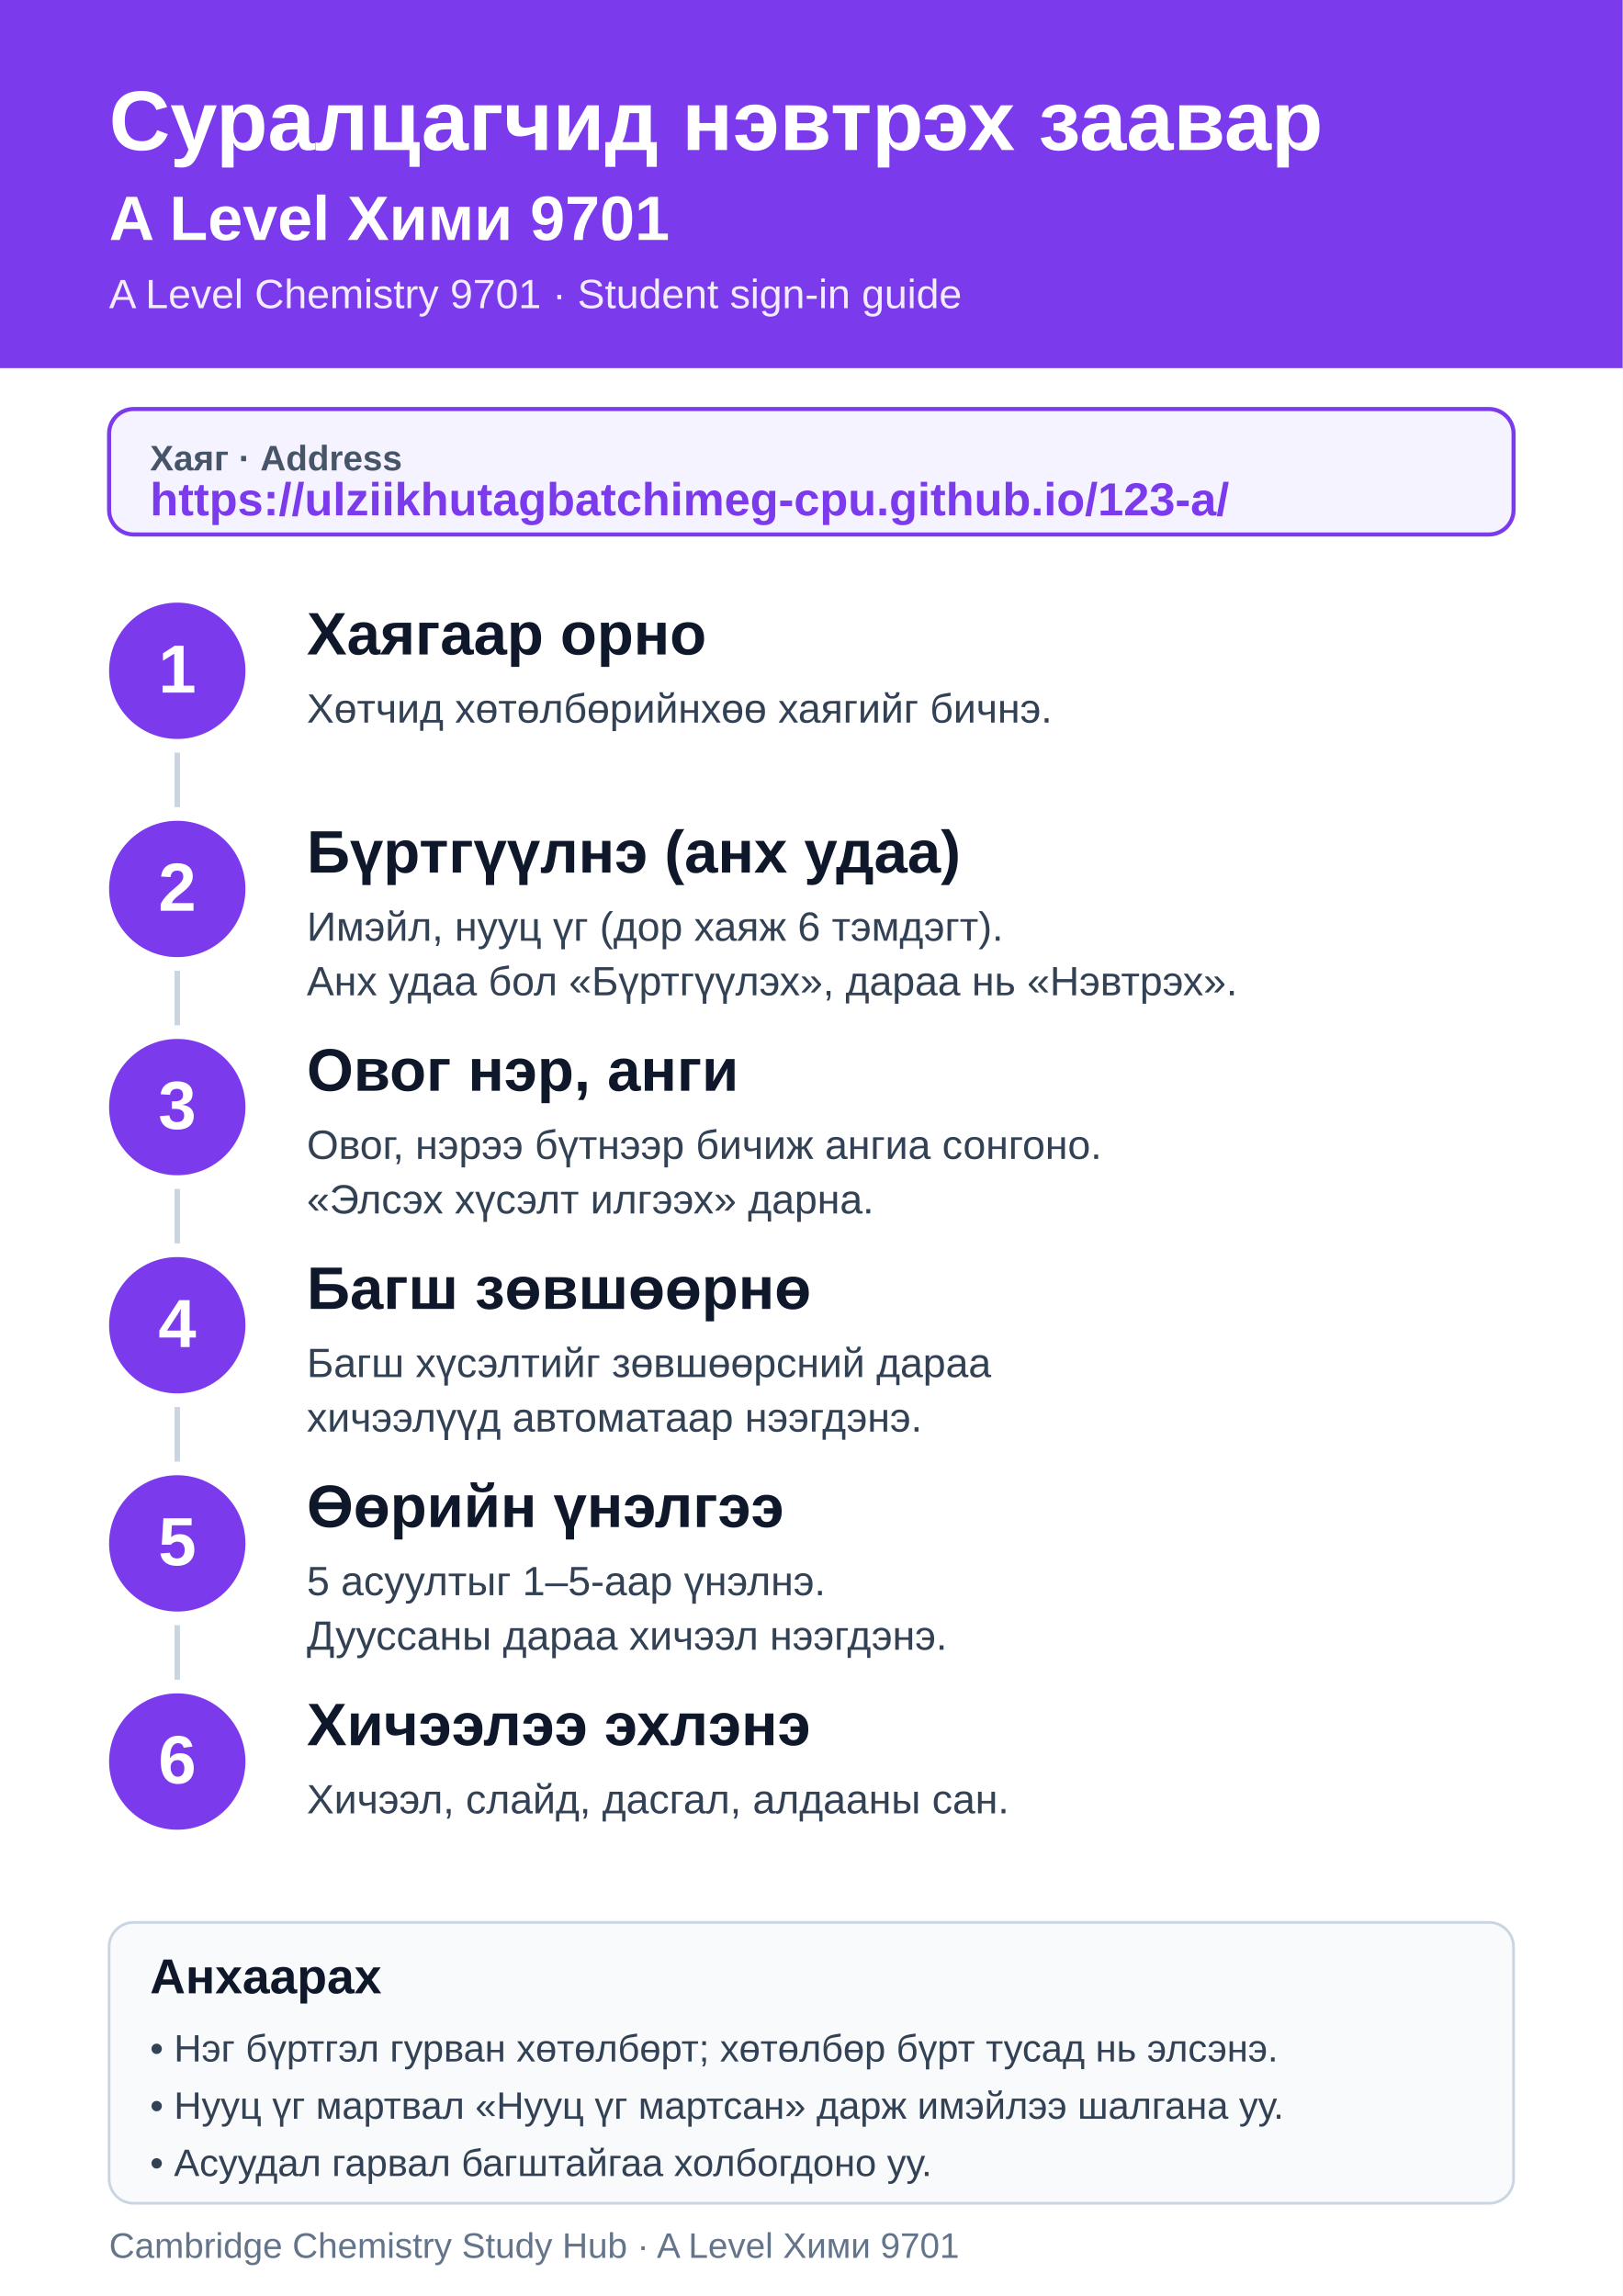
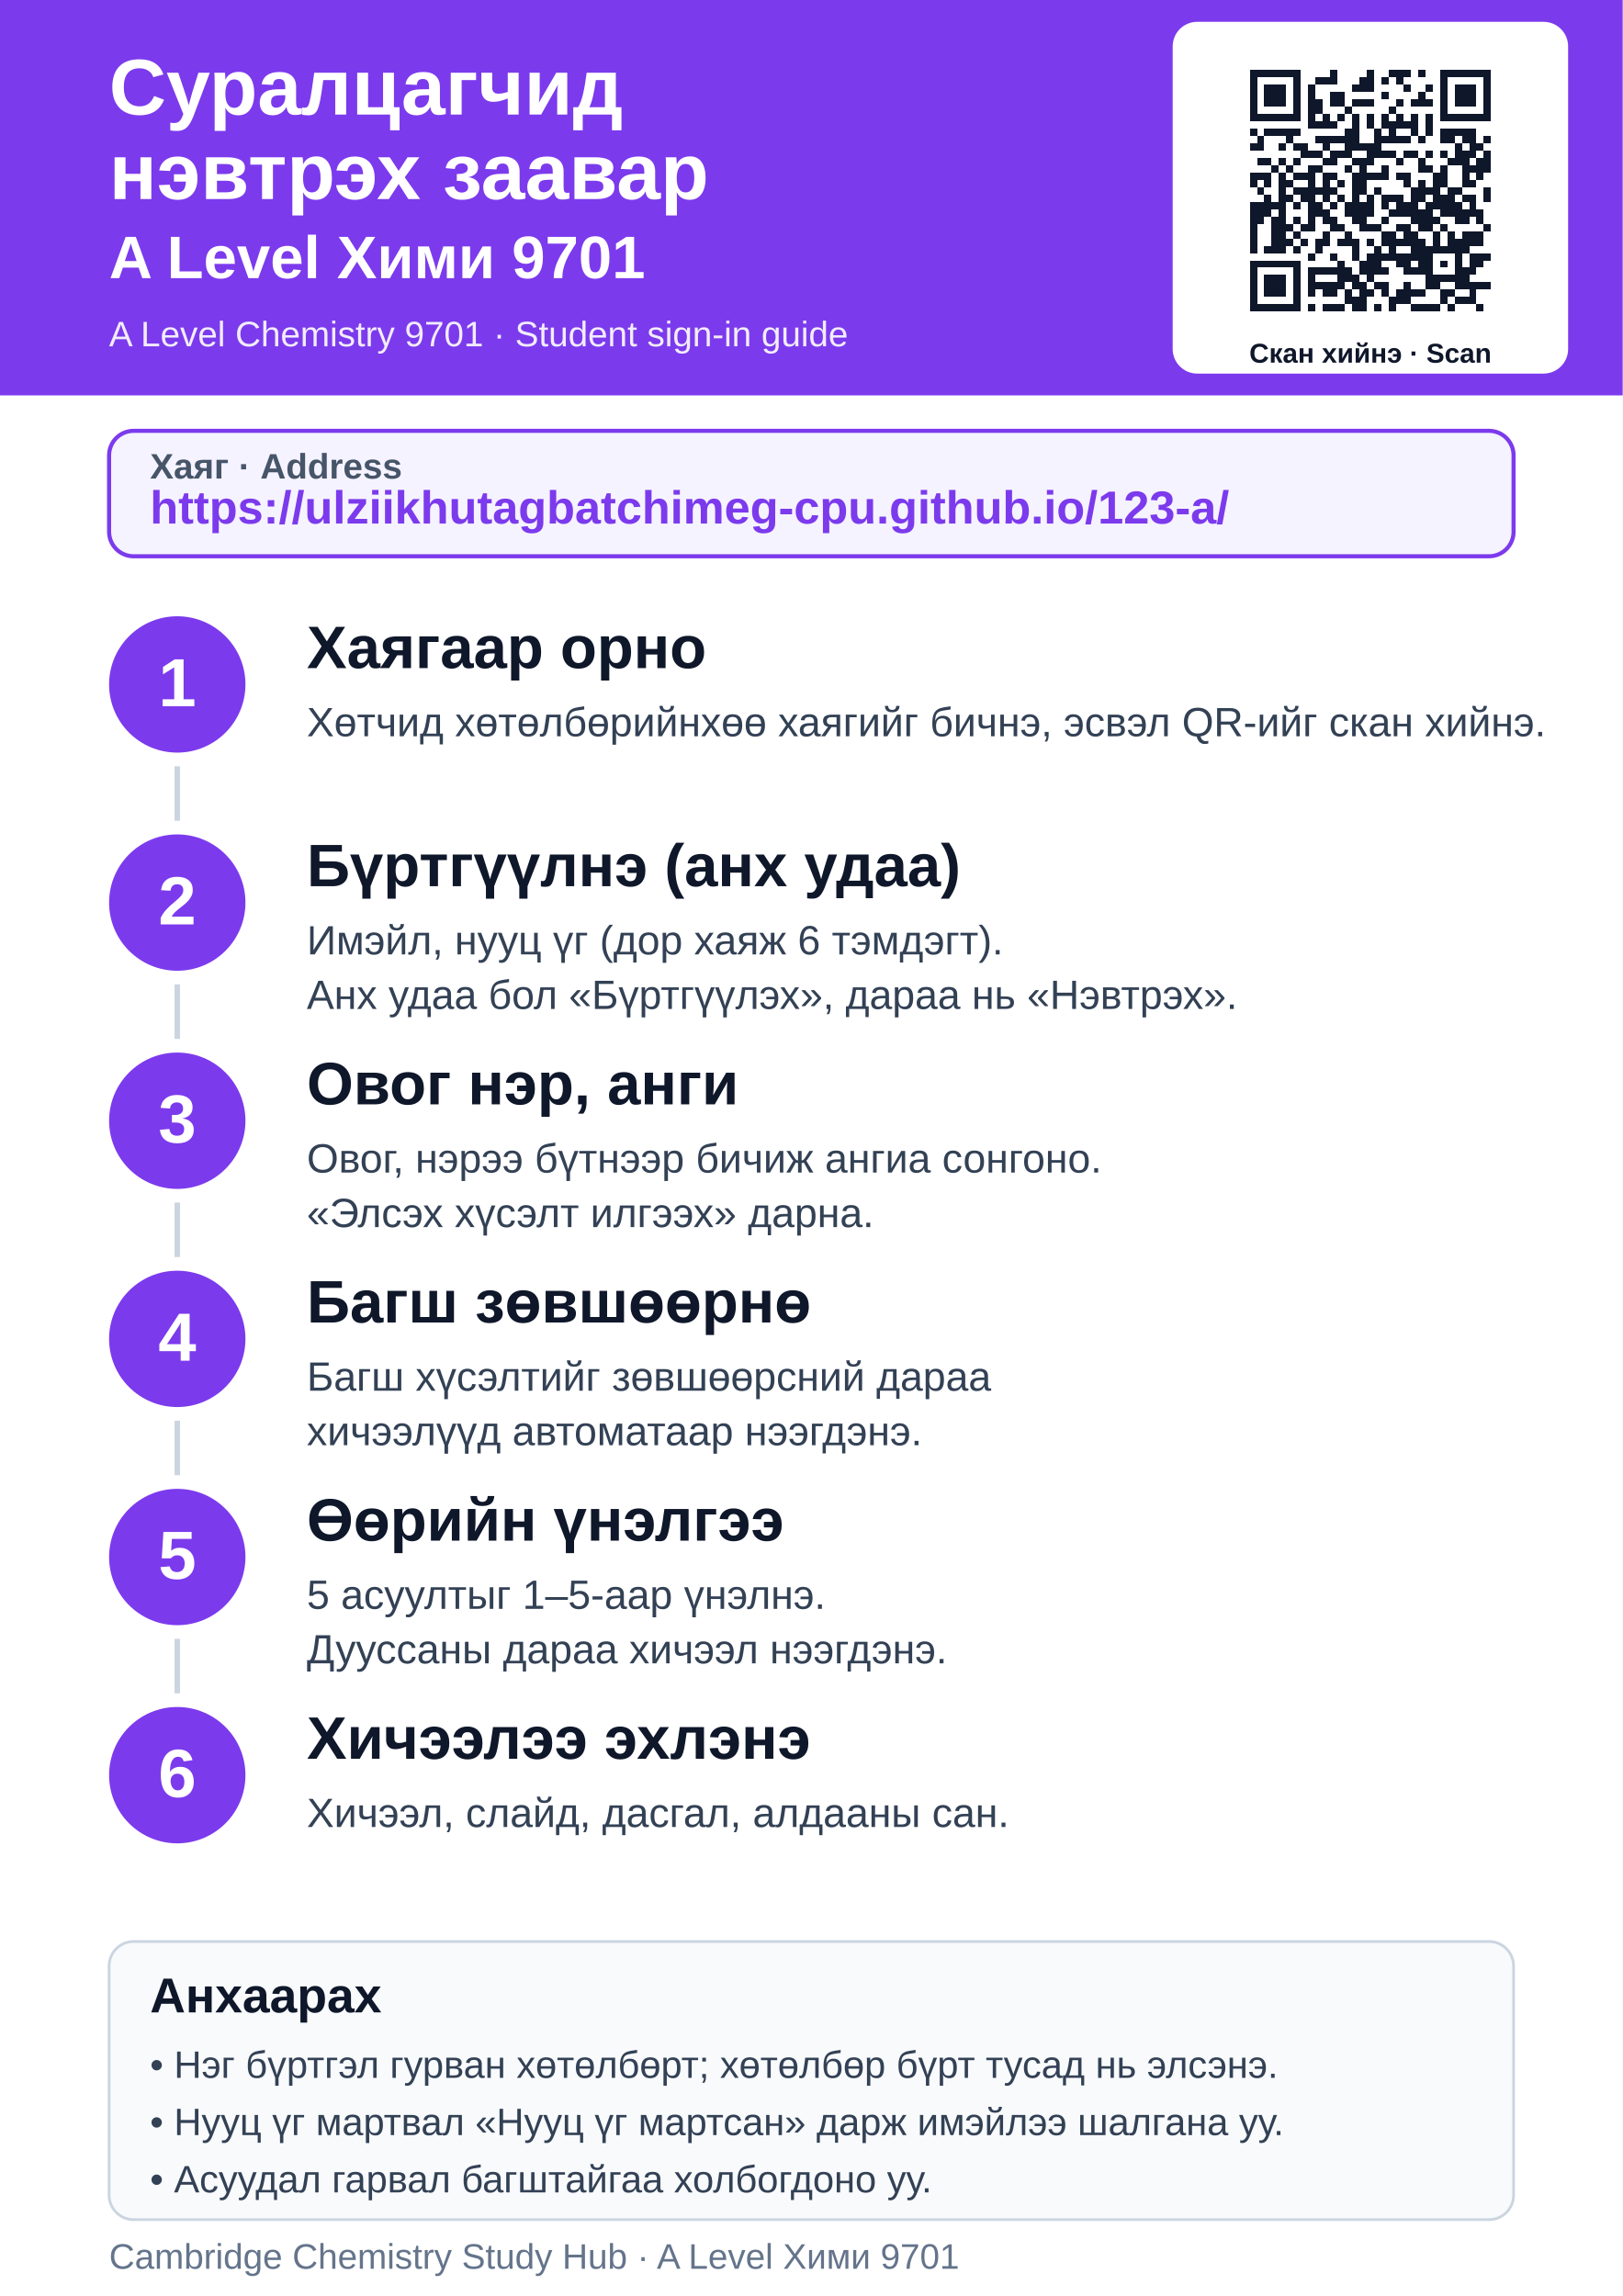
<svg xmlns="http://www.w3.org/2000/svg" width="1190" height="1684" viewBox="0 0 1190 1684" font-family="system-ui, 'Segoe UI', Arial, sans-serif">
  <rect x="0" y="0" width="1190" height="1684" fill="#ffffff" />
-   <rect x="0" y="0" width="1190" height="270" fill="#7c3aed" />
-   <text x="80" y="110" font-size="62" font-weight="800" fill="#ffffff">Суралцагчид нэвтрэх заавар</text>
-   <text x="80" y="176" font-size="46" font-weight="700" fill="#ffffff">A Level Хими 9701</text>
-   <text x="80" y="226" font-size="30" fill="#ffffff" fill-opacity="0.9">A Level Chemistry 9701 · Student sign-in guide</text>
-   <rect x="80" y="300" width="1030" height="92" rx="18" fill="#f5f3ff" stroke="#7c3aed" stroke-width="3" />
-   <text x="110" y="345" font-size="26" font-weight="700" fill="#475569">Хаяг · Address</text>
-   <text x="110" y="378" font-size="34" font-weight="800" fill="#7c3aed">https://ulziikhutagbatchimeg-cpu.github.io/123-a/</text>
-   <circle cx="130" cy="492" r="50" fill="#7c3aed" />
-   <text x="130" y="508" font-size="50" font-weight="800" fill="#ffffff" text-anchor="middle">1</text>
-   <text x="225" y="480" font-size="44" font-weight="800" fill="#0f172a">Хаягаар орно</text>
-   <text x="225" y="530" font-size="30" fill="#334155">Хөтчид хөтөлбөрийнхөө хаягийг бичнэ.</text>
-   <line x1="130" y1="552" x2="130" y2="592" stroke="#cbd5e1" stroke-width="4" />
-   <circle cx="130" cy="652" r="50" fill="#7c3aed" />
-   <text x="130" y="668" font-size="50" font-weight="800" fill="#ffffff" text-anchor="middle">2</text>
-   <text x="225" y="640" font-size="44" font-weight="800" fill="#0f172a">Бүртгүүлнэ (анх удаа)</text>
-   <text x="225" y="690" font-size="30" fill="#334155">Имэйл, нууц үг (дор хаяж 6 тэмдэгт).</text>
-   <text x="225" y="730" font-size="30" fill="#334155">Анх удаа бол «Бүртгүүлэх», дараа нь «Нэвтрэх».</text>
-   <line x1="130" y1="712" x2="130" y2="752" stroke="#cbd5e1" stroke-width="4" />
-   <circle cx="130" cy="812" r="50" fill="#7c3aed" />
-   <text x="130" y="828" font-size="50" font-weight="800" fill="#ffffff" text-anchor="middle">3</text>
-   <text x="225" y="800" font-size="44" font-weight="800" fill="#0f172a">Овог нэр, анги</text>
-   <text x="225" y="850" font-size="30" fill="#334155">Овог, нэрээ бүтнээр бичиж ангиа сонгоно.</text>
-   <text x="225" y="890" font-size="30" fill="#334155">«Элсэх хүсэлт илгээх» дарна.</text>
-   <line x1="130" y1="872" x2="130" y2="912" stroke="#cbd5e1" stroke-width="4" />
-   <circle cx="130" cy="972" r="50" fill="#7c3aed" />
-   <text x="130" y="988" font-size="50" font-weight="800" fill="#ffffff" text-anchor="middle">4</text>
-   <text x="225" y="960" font-size="44" font-weight="800" fill="#0f172a">Багш зөвшөөрнө</text>
-   <text x="225" y="1010" font-size="30" fill="#334155">Багш хүсэлтийг зөвшөөрсний дараа</text>
-   <text x="225" y="1050" font-size="30" fill="#334155">хичээлүүд автоматаар нээгдэнэ.</text>
-   <line x1="130" y1="1032" x2="130" y2="1072" stroke="#cbd5e1" stroke-width="4" />
-   <circle cx="130" cy="1132" r="50" fill="#7c3aed" />
-   <text x="130" y="1148" font-size="50" font-weight="800" fill="#ffffff" text-anchor="middle">5</text>
-   <text x="225" y="1120" font-size="44" font-weight="800" fill="#0f172a">Өөрийн үнэлгээ</text>
-   <text x="225" y="1170" font-size="30" fill="#334155">5 асуултыг 1–5-аар үнэлнэ.</text>
-   <text x="225" y="1210" font-size="30" fill="#334155">Дууссаны дараа хичээл нээгдэнэ.</text>
-   <line x1="130" y1="1192" x2="130" y2="1232" stroke="#cbd5e1" stroke-width="4" />
-   <circle cx="130" cy="1292" r="50" fill="#7c3aed" />
-   <text x="130" y="1308" font-size="50" font-weight="800" fill="#ffffff" text-anchor="middle">6</text>
-   <text x="225" y="1280" font-size="44" font-weight="800" fill="#0f172a">Хичээлээ эхлэнэ</text>
-   <text x="225" y="1330" font-size="30" fill="#334155">Хичээл, слайд, дасгал, алдааны сан.</text>
-   <rect x="80" y="1410" width="1030" height="206" rx="18" fill="#f8fafc" stroke="#cbd5e1" stroke-width="2" />
-   <text x="110" y="1462" font-size="36" font-weight="800" fill="#0f172a">Анхаарах</text>
-   <text x="110" y="1512" font-size="28" fill="#334155">• Нэг бүртгэл гурван хөтөлбөрт; хөтөлбөр бүрт тусад нь элсэнэ.</text>
-   <text x="110" y="1554" font-size="28" fill="#334155">• Нууц үг мартвал «Нууц үг мартсан» дарж имэйлээ шалгана уу.</text>
-   <text x="110" y="1596" font-size="28" fill="#334155">• Асуудал гарвал багштайгаа холбогдоно уу.</text>
-   <text x="80" y="1656" font-size="26" fill="#64748b">Cambridge Chemistry Study Hub · A Level Хими 9701</text>
+   <rect x="0" y="0" width="1190" height="290" fill="#7c3aed" />
+   <text x="80" y="84" font-size="58" font-weight="800" fill="#ffffff">Суралцагчид</text>
+   <text x="80" y="146" font-size="58" font-weight="800" fill="#ffffff">нэвтрэх заавар</text>
+   <text x="80" y="204" font-size="44" font-weight="700" fill="#ffffff">A Level Хими 9701</text>
+   <text x="80" y="254" font-size="26" fill="#ffffff" fill-opacity="0.9">A Level Chemistry 9701 · Student sign-in guide</text>
+   <rect x="860" y="16" width="290" height="258" rx="18" fill="#ffffff" />
+   <g transform="translate(895 30)">
+     <rect width="220" height="220" fill="#ffffff" />
+     <path d="M21.463 21.463h5.366v5.366h-5.366zM26.829 21.463h5.366v5.366h-5.366zM32.195 21.463h5.366v5.366h-5.366zM37.561 21.463h5.366v5.366h-5.366zM42.927 21.463h5.366v5.366h-5.366zM48.293 21.463h5.366v5.366h-5.366zM53.659 21.463h5.366v5.366h-5.366zM80.488 21.463h5.366v5.366h-5.366zM107.317 21.463h5.366v5.366h-5.366zM123.415 21.463h5.366v5.366h-5.366zM128.78 21.463h5.366v5.366h-5.366zM134.146 21.463h5.366v5.366h-5.366zM144.878 21.463h5.366v5.366h-5.366zM160.976 21.463h5.366v5.366h-5.366zM166.341 21.463h5.366v5.366h-5.366zM171.707 21.463h5.366v5.366h-5.366zM177.073 21.463h5.366v5.366h-5.366zM182.439 21.463h5.366v5.366h-5.366zM187.805 21.463h5.366v5.366h-5.366zM193.171 21.463h5.366v5.366h-5.366zM21.463 26.829h5.366v5.366h-5.366zM53.659 26.829h5.366v5.366h-5.366zM69.756 26.829h5.366v5.366h-5.366zM75.122 26.829h5.366v5.366h-5.366zM80.488 26.829h5.366v5.366h-5.366zM101.951 26.829h5.366v5.366h-5.366zM107.317 26.829h5.366v5.366h-5.366zM118.049 26.829h5.366v5.366h-5.366zM128.78 26.829h5.366v5.366h-5.366zM160.976 26.829h5.366v5.366h-5.366zM193.171 26.829h5.366v5.366h-5.366zM21.463 32.195h5.366v5.366h-5.366zM32.195 32.195h5.366v5.366h-5.366zM37.561 32.195h5.366v5.366h-5.366zM42.927 32.195h5.366v5.366h-5.366zM53.659 32.195h5.366v5.366h-5.366zM64.39 32.195h5.366v5.366h-5.366zM96.585 32.195h5.366v5.366h-5.366zM101.951 32.195h5.366v5.366h-5.366zM107.317 32.195h5.366v5.366h-5.366zM134.146 32.195h5.366v5.366h-5.366zM150.244 32.195h5.366v5.366h-5.366zM160.976 32.195h5.366v5.366h-5.366zM171.707 32.195h5.366v5.366h-5.366zM177.073 32.195h5.366v5.366h-5.366zM182.439 32.195h5.366v5.366h-5.366zM193.171 32.195h5.366v5.366h-5.366zM21.463 37.561h5.366v5.366h-5.366zM32.195 37.561h5.366v5.366h-5.366zM37.561 37.561h5.366v5.366h-5.366zM42.927 37.561h5.366v5.366h-5.366zM53.659 37.561h5.366v5.366h-5.366zM64.39 37.561h5.366v5.366h-5.366zM80.488 37.561h5.366v5.366h-5.366zM85.854 37.561h5.366v5.366h-5.366zM118.049 37.561h5.366v5.366h-5.366zM144.878 37.561h5.366v5.366h-5.366zM160.976 37.561h5.366v5.366h-5.366zM171.707 37.561h5.366v5.366h-5.366zM177.073 37.561h5.366v5.366h-5.366zM182.439 37.561h5.366v5.366h-5.366zM193.171 37.561h5.366v5.366h-5.366zM21.463 42.927h5.366v5.366h-5.366zM32.195 42.927h5.366v5.366h-5.366zM37.561 42.927h5.366v5.366h-5.366zM42.927 42.927h5.366v5.366h-5.366zM53.659 42.927h5.366v5.366h-5.366zM64.39 42.927h5.366v5.366h-5.366zM69.756 42.927h5.366v5.366h-5.366zM80.488 42.927h5.366v5.366h-5.366zM85.854 42.927h5.366v5.366h-5.366zM96.585 42.927h5.366v5.366h-5.366zM101.951 42.927h5.366v5.366h-5.366zM107.317 42.927h5.366v5.366h-5.366zM128.78 42.927h5.366v5.366h-5.366zM139.512 42.927h5.366v5.366h-5.366zM144.878 42.927h5.366v5.366h-5.366zM150.244 42.927h5.366v5.366h-5.366zM160.976 42.927h5.366v5.366h-5.366zM171.707 42.927h5.366v5.366h-5.366zM177.073 42.927h5.366v5.366h-5.366zM182.439 42.927h5.366v5.366h-5.366zM193.171 42.927h5.366v5.366h-5.366zM21.463 48.293h5.366v5.366h-5.366zM53.659 48.293h5.366v5.366h-5.366zM64.39 48.293h5.366v5.366h-5.366zM69.756 48.293h5.366v5.366h-5.366zM91.22 48.293h5.366v5.366h-5.366zM123.415 48.293h5.366v5.366h-5.366zM160.976 48.293h5.366v5.366h-5.366zM193.171 48.293h5.366v5.366h-5.366zM21.463 53.659h5.366v5.366h-5.366zM26.829 53.659h5.366v5.366h-5.366zM32.195 53.659h5.366v5.366h-5.366zM37.561 53.659h5.366v5.366h-5.366zM42.927 53.659h5.366v5.366h-5.366zM48.293 53.659h5.366v5.366h-5.366zM53.659 53.659h5.366v5.366h-5.366zM64.39 53.659h5.366v5.366h-5.366zM75.122 53.659h5.366v5.366h-5.366zM85.854 53.659h5.366v5.366h-5.366zM96.585 53.659h5.366v5.366h-5.366zM107.317 53.659h5.366v5.366h-5.366zM118.049 53.659h5.366v5.366h-5.366zM128.78 53.659h5.366v5.366h-5.366zM139.512 53.659h5.366v5.366h-5.366zM150.244 53.659h5.366v5.366h-5.366zM160.976 53.659h5.366v5.366h-5.366zM166.341 53.659h5.366v5.366h-5.366zM171.707 53.659h5.366v5.366h-5.366zM177.073 53.659h5.366v5.366h-5.366zM182.439 53.659h5.366v5.366h-5.366zM187.805 53.659h5.366v5.366h-5.366zM193.171 53.659h5.366v5.366h-5.366zM64.39 59.024h5.366v5.366h-5.366zM69.756 59.024h5.366v5.366h-5.366zM75.122 59.024h5.366v5.366h-5.366zM80.488 59.024h5.366v5.366h-5.366zM96.585 59.024h5.366v5.366h-5.366zM107.317 59.024h5.366v5.366h-5.366zM118.049 59.024h5.366v5.366h-5.366zM123.415 59.024h5.366v5.366h-5.366zM128.78 59.024h5.366v5.366h-5.366zM134.146 59.024h5.366v5.366h-5.366zM139.512 59.024h5.366v5.366h-5.366zM150.244 59.024h5.366v5.366h-5.366zM21.463 64.39h5.366v5.366h-5.366zM32.195 64.39h5.366v5.366h-5.366zM37.561 64.39h5.366v5.366h-5.366zM42.927 64.39h5.366v5.366h-5.366zM48.293 64.39h5.366v5.366h-5.366zM53.659 64.39h5.366v5.366h-5.366zM91.22 64.39h5.366v5.366h-5.366zM96.585 64.39h5.366v5.366h-5.366zM112.683 64.39h5.366v5.366h-5.366zM123.415 64.39h5.366v5.366h-5.366zM139.512 64.39h5.366v5.366h-5.366zM150.244 64.39h5.366v5.366h-5.366zM160.976 64.39h5.366v5.366h-5.366zM166.341 64.39h5.366v5.366h-5.366zM171.707 64.39h5.366v5.366h-5.366zM177.073 64.39h5.366v5.366h-5.366zM182.439 64.39h5.366v5.366h-5.366zM26.829 69.756h5.366v5.366h-5.366zM48.293 69.756h5.366v5.366h-5.366zM69.756 69.756h5.366v5.366h-5.366zM75.122 69.756h5.366v5.366h-5.366zM80.488 69.756h5.366v5.366h-5.366zM85.854 69.756h5.366v5.366h-5.366zM91.22 69.756h5.366v5.366h-5.366zM96.585 69.756h5.366v5.366h-5.366zM112.683 69.756h5.366v5.366h-5.366zM118.049 69.756h5.366v5.366h-5.366zM123.415 69.756h5.366v5.366h-5.366zM128.78 69.756h5.366v5.366h-5.366zM134.146 69.756h5.366v5.366h-5.366zM144.878 69.756h5.366v5.366h-5.366zM160.976 69.756h5.366v5.366h-5.366zM166.341 69.756h5.366v5.366h-5.366zM177.073 69.756h5.366v5.366h-5.366zM182.439 69.756h5.366v5.366h-5.366zM193.171 69.756h5.366v5.366h-5.366zM21.463 75.122h5.366v5.366h-5.366zM26.829 75.122h5.366v5.366h-5.366zM42.927 75.122h5.366v5.366h-5.366zM53.659 75.122h5.366v5.366h-5.366zM59.024 75.122h5.366v5.366h-5.366zM75.122 75.122h5.366v5.366h-5.366zM91.22 75.122h5.366v5.366h-5.366zM96.585 75.122h5.366v5.366h-5.366zM101.951 75.122h5.366v5.366h-5.366zM107.317 75.122h5.366v5.366h-5.366zM112.683 75.122h5.366v5.366h-5.366zM171.707 75.122h5.366v5.366h-5.366zM182.439 75.122h5.366v5.366h-5.366zM187.805 75.122h5.366v5.366h-5.366zM59.024 80.488h5.366v5.366h-5.366zM64.39 80.488h5.366v5.366h-5.366zM69.756 80.488h5.366v5.366h-5.366zM80.488 80.488h5.366v5.366h-5.366zM85.854 80.488h5.366v5.366h-5.366zM91.22 80.488h5.366v5.366h-5.366zM107.317 80.488h5.366v5.366h-5.366zM112.683 80.488h5.366v5.366h-5.366zM118.049 80.488h5.366v5.366h-5.366zM123.415 80.488h5.366v5.366h-5.366zM134.146 80.488h5.366v5.366h-5.366zM139.512 80.488h5.366v5.366h-5.366zM150.244 80.488h5.366v5.366h-5.366zM160.976 80.488h5.366v5.366h-5.366zM171.707 80.488h5.366v5.366h-5.366zM177.073 80.488h5.366v5.366h-5.366zM182.439 80.488h5.366v5.366h-5.366zM193.171 80.488h5.366v5.366h-5.366zM26.829 85.854h5.366v5.366h-5.366zM32.195 85.854h5.366v5.366h-5.366zM42.927 85.854h5.366v5.366h-5.366zM53.659 85.854h5.366v5.366h-5.366zM75.122 85.854h5.366v5.366h-5.366zM80.488 85.854h5.366v5.366h-5.366zM96.585 85.854h5.366v5.366h-5.366zM101.951 85.854h5.366v5.366h-5.366zM107.317 85.854h5.366v5.366h-5.366zM128.78 85.854h5.366v5.366h-5.366zM144.878 85.854h5.366v5.366h-5.366zM166.341 85.854h5.366v5.366h-5.366zM171.707 85.854h5.366v5.366h-5.366zM177.073 85.854h5.366v5.366h-5.366zM187.805 85.854h5.366v5.366h-5.366zM193.171 85.854h5.366v5.366h-5.366zM37.561 91.22h5.366v5.366h-5.366zM48.293 91.22h5.366v5.366h-5.366zM64.39 91.22h5.366v5.366h-5.366zM69.756 91.22h5.366v5.366h-5.366zM91.22 91.22h5.366v5.366h-5.366zM101.951 91.22h5.366v5.366h-5.366zM118.049 91.22h5.366v5.366h-5.366zM144.878 91.22h5.366v5.366h-5.366zM150.244 91.22h5.366v5.366h-5.366zM160.976 91.22h5.366v5.366h-5.366zM177.073 91.22h5.366v5.366h-5.366zM182.439 91.22h5.366v5.366h-5.366zM187.805 91.22h5.366v5.366h-5.366zM193.171 91.22h5.366v5.366h-5.366zM21.463 96.585h5.366v5.366h-5.366zM26.829 96.585h5.366v5.366h-5.366zM32.195 96.585h5.366v5.366h-5.366zM42.927 96.585h5.366v5.366h-5.366zM53.659 96.585h5.366v5.366h-5.366zM59.024 96.585h5.366v5.366h-5.366zM64.39 96.585h5.366v5.366h-5.366zM75.122 96.585h5.366v5.366h-5.366zM80.488 96.585h5.366v5.366h-5.366zM96.585 96.585h5.366v5.366h-5.366zM101.951 96.585h5.366v5.366h-5.366zM107.317 96.585h5.366v5.366h-5.366zM112.683 96.585h5.366v5.366h-5.366zM118.049 96.585h5.366v5.366h-5.366zM128.78 96.585h5.366v5.366h-5.366zM134.146 96.585h5.366v5.366h-5.366zM155.61 96.585h5.366v5.366h-5.366zM160.976 96.585h5.366v5.366h-5.366zM177.073 96.585h5.366v5.366h-5.366zM187.805 96.585h5.366v5.366h-5.366zM21.463 101.951h5.366v5.366h-5.366zM32.195 101.951h5.366v5.366h-5.366zM42.927 101.951h5.366v5.366h-5.366zM48.293 101.951h5.366v5.366h-5.366zM64.39 101.951h5.366v5.366h-5.366zM75.122 101.951h5.366v5.366h-5.366zM85.854 101.951h5.366v5.366h-5.366zM96.585 101.951h5.366v5.366h-5.366zM101.951 101.951h5.366v5.366h-5.366zM134.146 101.951h5.366v5.366h-5.366zM144.878 101.951h5.366v5.366h-5.366zM155.61 101.951h5.366v5.366h-5.366zM160.976 101.951h5.366v5.366h-5.366zM177.073 101.951h5.366v5.366h-5.366zM182.439 101.951h5.366v5.366h-5.366zM26.829 107.317h5.366v5.366h-5.366zM42.927 107.317h5.366v5.366h-5.366zM53.659 107.317h5.366v5.366h-5.366zM59.024 107.317h5.366v5.366h-5.366zM64.39 107.317h5.366v5.366h-5.366zM69.756 107.317h5.366v5.366h-5.366zM75.122 107.317h5.366v5.366h-5.366zM80.488 107.317h5.366v5.366h-5.366zM96.585 107.317h5.366v5.366h-5.366zM101.951 107.317h5.366v5.366h-5.366zM112.683 107.317h5.366v5.366h-5.366zM139.512 107.317h5.366v5.366h-5.366zM144.878 107.317h5.366v5.366h-5.366zM150.244 107.317h5.366v5.366h-5.366zM155.61 107.317h5.366v5.366h-5.366zM166.341 107.317h5.366v5.366h-5.366zM171.707 107.317h5.366v5.366h-5.366zM193.171 107.317h5.366v5.366h-5.366zM32.195 112.683h5.366v5.366h-5.366zM42.927 112.683h5.366v5.366h-5.366zM48.293 112.683h5.366v5.366h-5.366zM59.024 112.683h5.366v5.366h-5.366zM64.39 112.683h5.366v5.366h-5.366zM75.122 112.683h5.366v5.366h-5.366zM85.854 112.683h5.366v5.366h-5.366zM96.585 112.683h5.366v5.366h-5.366zM107.317 112.683h5.366v5.366h-5.366zM118.049 112.683h5.366v5.366h-5.366zM123.415 112.683h5.366v5.366h-5.366zM128.78 112.683h5.366v5.366h-5.366zM139.512 112.683h5.366v5.366h-5.366zM144.878 112.683h5.366v5.366h-5.366zM155.61 112.683h5.366v5.366h-5.366zM160.976 112.683h5.366v5.366h-5.366zM166.341 112.683h5.366v5.366h-5.366zM177.073 112.683h5.366v5.366h-5.366zM182.439 112.683h5.366v5.366h-5.366zM193.171 112.683h5.366v5.366h-5.366zM21.463 118.049h5.366v5.366h-5.366zM26.829 118.049h5.366v5.366h-5.366zM32.195 118.049h5.366v5.366h-5.366zM37.561 118.049h5.366v5.366h-5.366zM42.927 118.049h5.366v5.366h-5.366zM53.659 118.049h5.366v5.366h-5.366zM64.39 118.049h5.366v5.366h-5.366zM69.756 118.049h5.366v5.366h-5.366zM80.488 118.049h5.366v5.366h-5.366zM91.22 118.049h5.366v5.366h-5.366zM96.585 118.049h5.366v5.366h-5.366zM101.951 118.049h5.366v5.366h-5.366zM107.317 118.049h5.366v5.366h-5.366zM118.049 118.049h5.366v5.366h-5.366zM128.78 118.049h5.366v5.366h-5.366zM134.146 118.049h5.366v5.366h-5.366zM139.512 118.049h5.366v5.366h-5.366zM150.244 118.049h5.366v5.366h-5.366zM155.61 118.049h5.366v5.366h-5.366zM160.976 118.049h5.366v5.366h-5.366zM166.341 118.049h5.366v5.366h-5.366zM171.707 118.049h5.366v5.366h-5.366zM182.439 118.049h5.366v5.366h-5.366zM21.463 123.415h5.366v5.366h-5.366zM26.829 123.415h5.366v5.366h-5.366zM32.195 123.415h5.366v5.366h-5.366zM42.927 123.415h5.366v5.366h-5.366zM64.39 123.415h5.366v5.366h-5.366zM69.756 123.415h5.366v5.366h-5.366zM75.122 123.415h5.366v5.366h-5.366zM91.22 123.415h5.366v5.366h-5.366zM96.585 123.415h5.366v5.366h-5.366zM101.951 123.415h5.366v5.366h-5.366zM107.317 123.415h5.366v5.366h-5.366zM123.415 123.415h5.366v5.366h-5.366zM128.78 123.415h5.366v5.366h-5.366zM134.146 123.415h5.366v5.366h-5.366zM139.512 123.415h5.366v5.366h-5.366zM144.878 123.415h5.366v5.366h-5.366zM150.244 123.415h5.366v5.366h-5.366zM160.976 123.415h5.366v5.366h-5.366zM166.341 123.415h5.366v5.366h-5.366zM171.707 123.415h5.366v5.366h-5.366zM177.073 123.415h5.366v5.366h-5.366zM182.439 123.415h5.366v5.366h-5.366zM187.805 123.415h5.366v5.366h-5.366zM21.463 128.78h5.366v5.366h-5.366zM26.829 128.78h5.366v5.366h-5.366zM37.561 128.78h5.366v5.366h-5.366zM42.927 128.78h5.366v5.366h-5.366zM53.659 128.78h5.366v5.366h-5.366zM64.39 128.78h5.366v5.366h-5.366zM75.122 128.78h5.366v5.366h-5.366zM80.488 128.78h5.366v5.366h-5.366zM96.585 128.78h5.366v5.366h-5.366zM101.951 128.78h5.366v5.366h-5.366zM118.049 128.78h5.366v5.366h-5.366zM139.512 128.78h5.366v5.366h-5.366zM144.878 128.78h5.366v5.366h-5.366zM150.244 128.78h5.366v5.366h-5.366zM155.61 128.78h5.366v5.366h-5.366zM171.707 128.78h5.366v5.366h-5.366zM177.073 128.78h5.366v5.366h-5.366zM187.805 128.78h5.366v5.366h-5.366zM21.463 134.146h5.366v5.366h-5.366zM37.561 134.146h5.366v5.366h-5.366zM42.927 134.146h5.366v5.366h-5.366zM48.293 134.146h5.366v5.366h-5.366zM59.024 134.146h5.366v5.366h-5.366zM64.39 134.146h5.366v5.366h-5.366zM80.488 134.146h5.366v5.366h-5.366zM85.854 134.146h5.366v5.366h-5.366zM101.951 134.146h5.366v5.366h-5.366zM107.317 134.146h5.366v5.366h-5.366zM112.683 134.146h5.366v5.366h-5.366zM128.78 134.146h5.366v5.366h-5.366zM134.146 134.146h5.366v5.366h-5.366zM144.878 134.146h5.366v5.366h-5.366zM150.244 134.146h5.366v5.366h-5.366zM160.976 134.146h5.366v5.366h-5.366zM193.171 134.146h5.366v5.366h-5.366zM21.463 139.512h5.366v5.366h-5.366zM37.561 139.512h5.366v5.366h-5.366zM42.927 139.512h5.366v5.366h-5.366zM53.659 139.512h5.366v5.366h-5.366zM75.122 139.512h5.366v5.366h-5.366zM91.22 139.512h5.366v5.366h-5.366zM118.049 139.512h5.366v5.366h-5.366zM123.415 139.512h5.366v5.366h-5.366zM134.146 139.512h5.366v5.366h-5.366zM139.512 139.512h5.366v5.366h-5.366zM155.61 139.512h5.366v5.366h-5.366zM166.341 139.512h5.366v5.366h-5.366zM177.073 139.512h5.366v5.366h-5.366zM182.439 139.512h5.366v5.366h-5.366zM187.805 139.512h5.366v5.366h-5.366zM21.463 144.878h5.366v5.366h-5.366zM37.561 144.878h5.366v5.366h-5.366zM42.927 144.878h5.366v5.366h-5.366zM48.293 144.878h5.366v5.366h-5.366zM59.024 144.878h5.366v5.366h-5.366zM69.756 144.878h5.366v5.366h-5.366zM75.122 144.878h5.366v5.366h-5.366zM85.854 144.878h5.366v5.366h-5.366zM91.22 144.878h5.366v5.366h-5.366zM96.585 144.878h5.366v5.366h-5.366zM107.317 144.878h5.366v5.366h-5.366zM118.049 144.878h5.366v5.366h-5.366zM123.415 144.878h5.366v5.366h-5.366zM128.78 144.878h5.366v5.366h-5.366zM134.146 144.878h5.366v5.366h-5.366zM139.512 144.878h5.366v5.366h-5.366zM144.878 144.878h5.366v5.366h-5.366zM155.61 144.878h5.366v5.366h-5.366zM166.341 144.878h5.366v5.366h-5.366zM171.707 144.878h5.366v5.366h-5.366zM177.073 144.878h5.366v5.366h-5.366zM182.439 144.878h5.366v5.366h-5.366zM187.805 144.878h5.366v5.366h-5.366zM21.463 150.244h5.366v5.366h-5.366zM32.195 150.244h5.366v5.366h-5.366zM37.561 150.244h5.366v5.366h-5.366zM42.927 150.244h5.366v5.366h-5.366zM53.659 150.244h5.366v5.366h-5.366zM69.756 150.244h5.366v5.366h-5.366zM96.585 150.244h5.366v5.366h-5.366zM112.683 150.244h5.366v5.366h-5.366zM123.415 150.244h5.366v5.366h-5.366zM139.512 150.244h5.366v5.366h-5.366zM144.878 150.244h5.366v5.366h-5.366zM150.244 150.244h5.366v5.366h-5.366zM155.61 150.244h5.366v5.366h-5.366zM160.976 150.244h5.366v5.366h-5.366zM166.341 150.244h5.366v5.366h-5.366zM171.707 150.244h5.366v5.366h-5.366zM177.073 150.244h5.366v5.366h-5.366zM64.39 155.61h5.366v5.366h-5.366zM80.488 155.61h5.366v5.366h-5.366zM96.585 155.61h5.366v5.366h-5.366zM107.317 155.61h5.366v5.366h-5.366zM112.683 155.61h5.366v5.366h-5.366zM118.049 155.61h5.366v5.366h-5.366zM123.415 155.61h5.366v5.366h-5.366zM128.78 155.61h5.366v5.366h-5.366zM134.146 155.61h5.366v5.366h-5.366zM139.512 155.61h5.366v5.366h-5.366zM144.878 155.61h5.366v5.366h-5.366zM150.244 155.61h5.366v5.366h-5.366zM171.707 155.61h5.366v5.366h-5.366zM182.439 155.61h5.366v5.366h-5.366zM187.805 155.61h5.366v5.366h-5.366zM193.171 155.61h5.366v5.366h-5.366zM21.463 160.976h5.366v5.366h-5.366zM26.829 160.976h5.366v5.366h-5.366zM32.195 160.976h5.366v5.366h-5.366zM37.561 160.976h5.366v5.366h-5.366zM42.927 160.976h5.366v5.366h-5.366zM48.293 160.976h5.366v5.366h-5.366zM53.659 160.976h5.366v5.366h-5.366zM85.854 160.976h5.366v5.366h-5.366zM101.951 160.976h5.366v5.366h-5.366zM107.317 160.976h5.366v5.366h-5.366zM112.683 160.976h5.366v5.366h-5.366zM128.78 160.976h5.366v5.366h-5.366zM134.146 160.976h5.366v5.366h-5.366zM144.878 160.976h5.366v5.366h-5.366zM150.244 160.976h5.366v5.366h-5.366zM160.976 160.976h5.366v5.366h-5.366zM171.707 160.976h5.366v5.366h-5.366zM182.439 160.976h5.366v5.366h-5.366zM187.805 160.976h5.366v5.366h-5.366zM21.463 166.341h5.366v5.366h-5.366zM53.659 166.341h5.366v5.366h-5.366zM64.39 166.341h5.366v5.366h-5.366zM69.756 166.341h5.366v5.366h-5.366zM75.122 166.341h5.366v5.366h-5.366zM80.488 166.341h5.366v5.366h-5.366zM85.854 166.341h5.366v5.366h-5.366zM91.22 166.341h5.366v5.366h-5.366zM101.951 166.341h5.366v5.366h-5.366zM107.317 166.341h5.366v5.366h-5.366zM112.683 166.341h5.366v5.366h-5.366zM118.049 166.341h5.366v5.366h-5.366zM134.146 166.341h5.366v5.366h-5.366zM139.512 166.341h5.366v5.366h-5.366zM144.878 166.341h5.366v5.366h-5.366zM150.244 166.341h5.366v5.366h-5.366zM171.707 166.341h5.366v5.366h-5.366zM177.073 166.341h5.366v5.366h-5.366zM182.439 166.341h5.366v5.366h-5.366zM21.463 171.707h5.366v5.366h-5.366zM32.195 171.707h5.366v5.366h-5.366zM37.561 171.707h5.366v5.366h-5.366zM42.927 171.707h5.366v5.366h-5.366zM53.659 171.707h5.366v5.366h-5.366zM64.39 171.707h5.366v5.366h-5.366zM85.854 171.707h5.366v5.366h-5.366zM91.22 171.707h5.366v5.366h-5.366zM96.585 171.707h5.366v5.366h-5.366zM107.317 171.707h5.366v5.366h-5.366zM150.244 171.707h5.366v5.366h-5.366zM155.61 171.707h5.366v5.366h-5.366zM160.976 171.707h5.366v5.366h-5.366zM166.341 171.707h5.366v5.366h-5.366zM171.707 171.707h5.366v5.366h-5.366zM177.073 171.707h5.366v5.366h-5.366zM21.463 177.073h5.366v5.366h-5.366zM32.195 177.073h5.366v5.366h-5.366zM37.561 177.073h5.366v5.366h-5.366zM42.927 177.073h5.366v5.366h-5.366zM53.659 177.073h5.366v5.366h-5.366zM64.39 177.073h5.366v5.366h-5.366zM69.756 177.073h5.366v5.366h-5.366zM75.122 177.073h5.366v5.366h-5.366zM80.488 177.073h5.366v5.366h-5.366zM85.854 177.073h5.366v5.366h-5.366zM96.585 177.073h5.366v5.366h-5.366zM101.951 177.073h5.366v5.366h-5.366zM112.683 177.073h5.366v5.366h-5.366zM118.049 177.073h5.366v5.366h-5.366zM134.146 177.073h5.366v5.366h-5.366zM150.244 177.073h5.366v5.366h-5.366zM155.61 177.073h5.366v5.366h-5.366zM171.707 177.073h5.366v5.366h-5.366zM177.073 177.073h5.366v5.366h-5.366zM182.439 177.073h5.366v5.366h-5.366zM187.805 177.073h5.366v5.366h-5.366zM193.171 177.073h5.366v5.366h-5.366zM21.463 182.439h5.366v5.366h-5.366zM32.195 182.439h5.366v5.366h-5.366zM37.561 182.439h5.366v5.366h-5.366zM42.927 182.439h5.366v5.366h-5.366zM53.659 182.439h5.366v5.366h-5.366zM64.39 182.439h5.366v5.366h-5.366zM75.122 182.439h5.366v5.366h-5.366zM80.488 182.439h5.366v5.366h-5.366zM91.22 182.439h5.366v5.366h-5.366zM101.951 182.439h5.366v5.366h-5.366zM107.317 182.439h5.366v5.366h-5.366zM118.049 182.439h5.366v5.366h-5.366zM128.78 182.439h5.366v5.366h-5.366zM134.146 182.439h5.366v5.366h-5.366zM139.512 182.439h5.366v5.366h-5.366zM144.878 182.439h5.366v5.366h-5.366zM160.976 182.439h5.366v5.366h-5.366zM166.341 182.439h5.366v5.366h-5.366zM182.439 182.439h5.366v5.366h-5.366zM21.463 187.805h5.366v5.366h-5.366zM53.659 187.805h5.366v5.366h-5.366zM91.22 187.805h5.366v5.366h-5.366zM96.585 187.805h5.366v5.366h-5.366zM101.951 187.805h5.366v5.366h-5.366zM123.415 187.805h5.366v5.366h-5.366zM128.78 187.805h5.366v5.366h-5.366zM134.146 187.805h5.366v5.366h-5.366zM160.976 187.805h5.366v5.366h-5.366zM171.707 187.805h5.366v5.366h-5.366zM177.073 187.805h5.366v5.366h-5.366zM182.439 187.805h5.366v5.366h-5.366zM21.463 193.171h5.366v5.366h-5.366zM26.829 193.171h5.366v5.366h-5.366zM32.195 193.171h5.366v5.366h-5.366zM37.561 193.171h5.366v5.366h-5.366zM42.927 193.171h5.366v5.366h-5.366zM48.293 193.171h5.366v5.366h-5.366zM53.659 193.171h5.366v5.366h-5.366zM64.39 193.171h5.366v5.366h-5.366zM75.122 193.171h5.366v5.366h-5.366zM80.488 193.171h5.366v5.366h-5.366zM85.854 193.171h5.366v5.366h-5.366zM96.585 193.171h5.366v5.366h-5.366zM101.951 193.171h5.366v5.366h-5.366zM112.683 193.171h5.366v5.366h-5.366zM123.415 193.171h5.366v5.366h-5.366zM139.512 193.171h5.366v5.366h-5.366zM144.878 193.171h5.366v5.366h-5.366zM150.244 193.171h5.366v5.366h-5.366zM155.61 193.171h5.366v5.366h-5.366zM166.341 193.171h5.366v5.366h-5.366zM187.805 193.171h5.366v5.366h-5.366z" fill="#0f172a" shape-rendering="crispEdges" />
+   </g>
+   <text x="1005" y="266" font-size="20" font-weight="800" fill="#0f172a" text-anchor="middle">Скан хийнэ · Scan</text>
+   <rect x="80" y="316" width="1030" height="92" rx="18" fill="#f5f3ff" stroke="#7c3aed" stroke-width="3" />
+   <text x="110" y="351" font-size="26" font-weight="700" fill="#475569">Хаяг · Address</text>
+   <text x="110" y="384" font-size="34" font-weight="800" fill="#7c3aed">https://ulziikhutagbatchimeg-cpu.github.io/123-a/</text>
+   <circle cx="130" cy="502" r="50" fill="#7c3aed" />
+   <text x="130" y="518" font-size="50" font-weight="800" fill="#ffffff" text-anchor="middle">1</text>
+   <text x="225" y="490" font-size="44" font-weight="800" fill="#0f172a">Хаягаар орно</text>
+   <text x="225" y="540" font-size="30" fill="#334155">Хөтчид хөтөлбөрийнхөө хаягийг бичнэ, эсвэл QR-ийг скан хийнэ.</text>
+   <line x1="130" y1="562" x2="130" y2="602" stroke="#cbd5e1" stroke-width="4" />
+   <circle cx="130" cy="662" r="50" fill="#7c3aed" />
+   <text x="130" y="678" font-size="50" font-weight="800" fill="#ffffff" text-anchor="middle">2</text>
+   <text x="225" y="650" font-size="44" font-weight="800" fill="#0f172a">Бүртгүүлнэ (анх удаа)</text>
+   <text x="225" y="700" font-size="30" fill="#334155">Имэйл, нууц үг (дор хаяж 6 тэмдэгт).</text>
+   <text x="225" y="740" font-size="30" fill="#334155">Анх удаа бол «Бүртгүүлэх», дараа нь «Нэвтрэх».</text>
+   <line x1="130" y1="722" x2="130" y2="762" stroke="#cbd5e1" stroke-width="4" />
+   <circle cx="130" cy="822" r="50" fill="#7c3aed" />
+   <text x="130" y="838" font-size="50" font-weight="800" fill="#ffffff" text-anchor="middle">3</text>
+   <text x="225" y="810" font-size="44" font-weight="800" fill="#0f172a">Овог нэр, анги</text>
+   <text x="225" y="860" font-size="30" fill="#334155">Овог, нэрээ бүтнээр бичиж ангиа сонгоно.</text>
+   <text x="225" y="900" font-size="30" fill="#334155">«Элсэх хүсэлт илгээх» дарна.</text>
+   <line x1="130" y1="882" x2="130" y2="922" stroke="#cbd5e1" stroke-width="4" />
+   <circle cx="130" cy="982" r="50" fill="#7c3aed" />
+   <text x="130" y="998" font-size="50" font-weight="800" fill="#ffffff" text-anchor="middle">4</text>
+   <text x="225" y="970" font-size="44" font-weight="800" fill="#0f172a">Багш зөвшөөрнө</text>
+   <text x="225" y="1020" font-size="30" fill="#334155">Багш хүсэлтийг зөвшөөрсний дараа</text>
+   <text x="225" y="1060" font-size="30" fill="#334155">хичээлүүд автоматаар нээгдэнэ.</text>
+   <line x1="130" y1="1042" x2="130" y2="1082" stroke="#cbd5e1" stroke-width="4" />
+   <circle cx="130" cy="1142" r="50" fill="#7c3aed" />
+   <text x="130" y="1158" font-size="50" font-weight="800" fill="#ffffff" text-anchor="middle">5</text>
+   <text x="225" y="1130" font-size="44" font-weight="800" fill="#0f172a">Өөрийн үнэлгээ</text>
+   <text x="225" y="1180" font-size="30" fill="#334155">5 асуултыг 1–5-аар үнэлнэ.</text>
+   <text x="225" y="1220" font-size="30" fill="#334155">Дууссаны дараа хичээл нээгдэнэ.</text>
+   <line x1="130" y1="1202" x2="130" y2="1242" stroke="#cbd5e1" stroke-width="4" />
+   <circle cx="130" cy="1302" r="50" fill="#7c3aed" />
+   <text x="130" y="1318" font-size="50" font-weight="800" fill="#ffffff" text-anchor="middle">6</text>
+   <text x="225" y="1290" font-size="44" font-weight="800" fill="#0f172a">Хичээлээ эхлэнэ</text>
+   <text x="225" y="1340" font-size="30" fill="#334155">Хичээл, слайд, дасгал, алдааны сан.</text>
+   <rect x="80" y="1424" width="1030" height="204" rx="18" fill="#f8fafc" stroke="#cbd5e1" stroke-width="2" />
+   <text x="110" y="1476" font-size="36" font-weight="800" fill="#0f172a">Анхаарах</text>
+   <text x="110" y="1524" font-size="28" fill="#334155">• Нэг бүртгэл гурван хөтөлбөрт; хөтөлбөр бүрт тусад нь элсэнэ.</text>
+   <text x="110" y="1566" font-size="28" fill="#334155">• Нууц үг мартвал «Нууц үг мартсан» дарж имэйлээ шалгана уу.</text>
+   <text x="110" y="1608" font-size="28" fill="#334155">• Асуудал гарвал багштайгаа холбогдоно уу.</text>
+   <text x="80" y="1664" font-size="26" fill="#64748b">Cambridge Chemistry Study Hub · A Level Хими 9701</text>
</svg>
